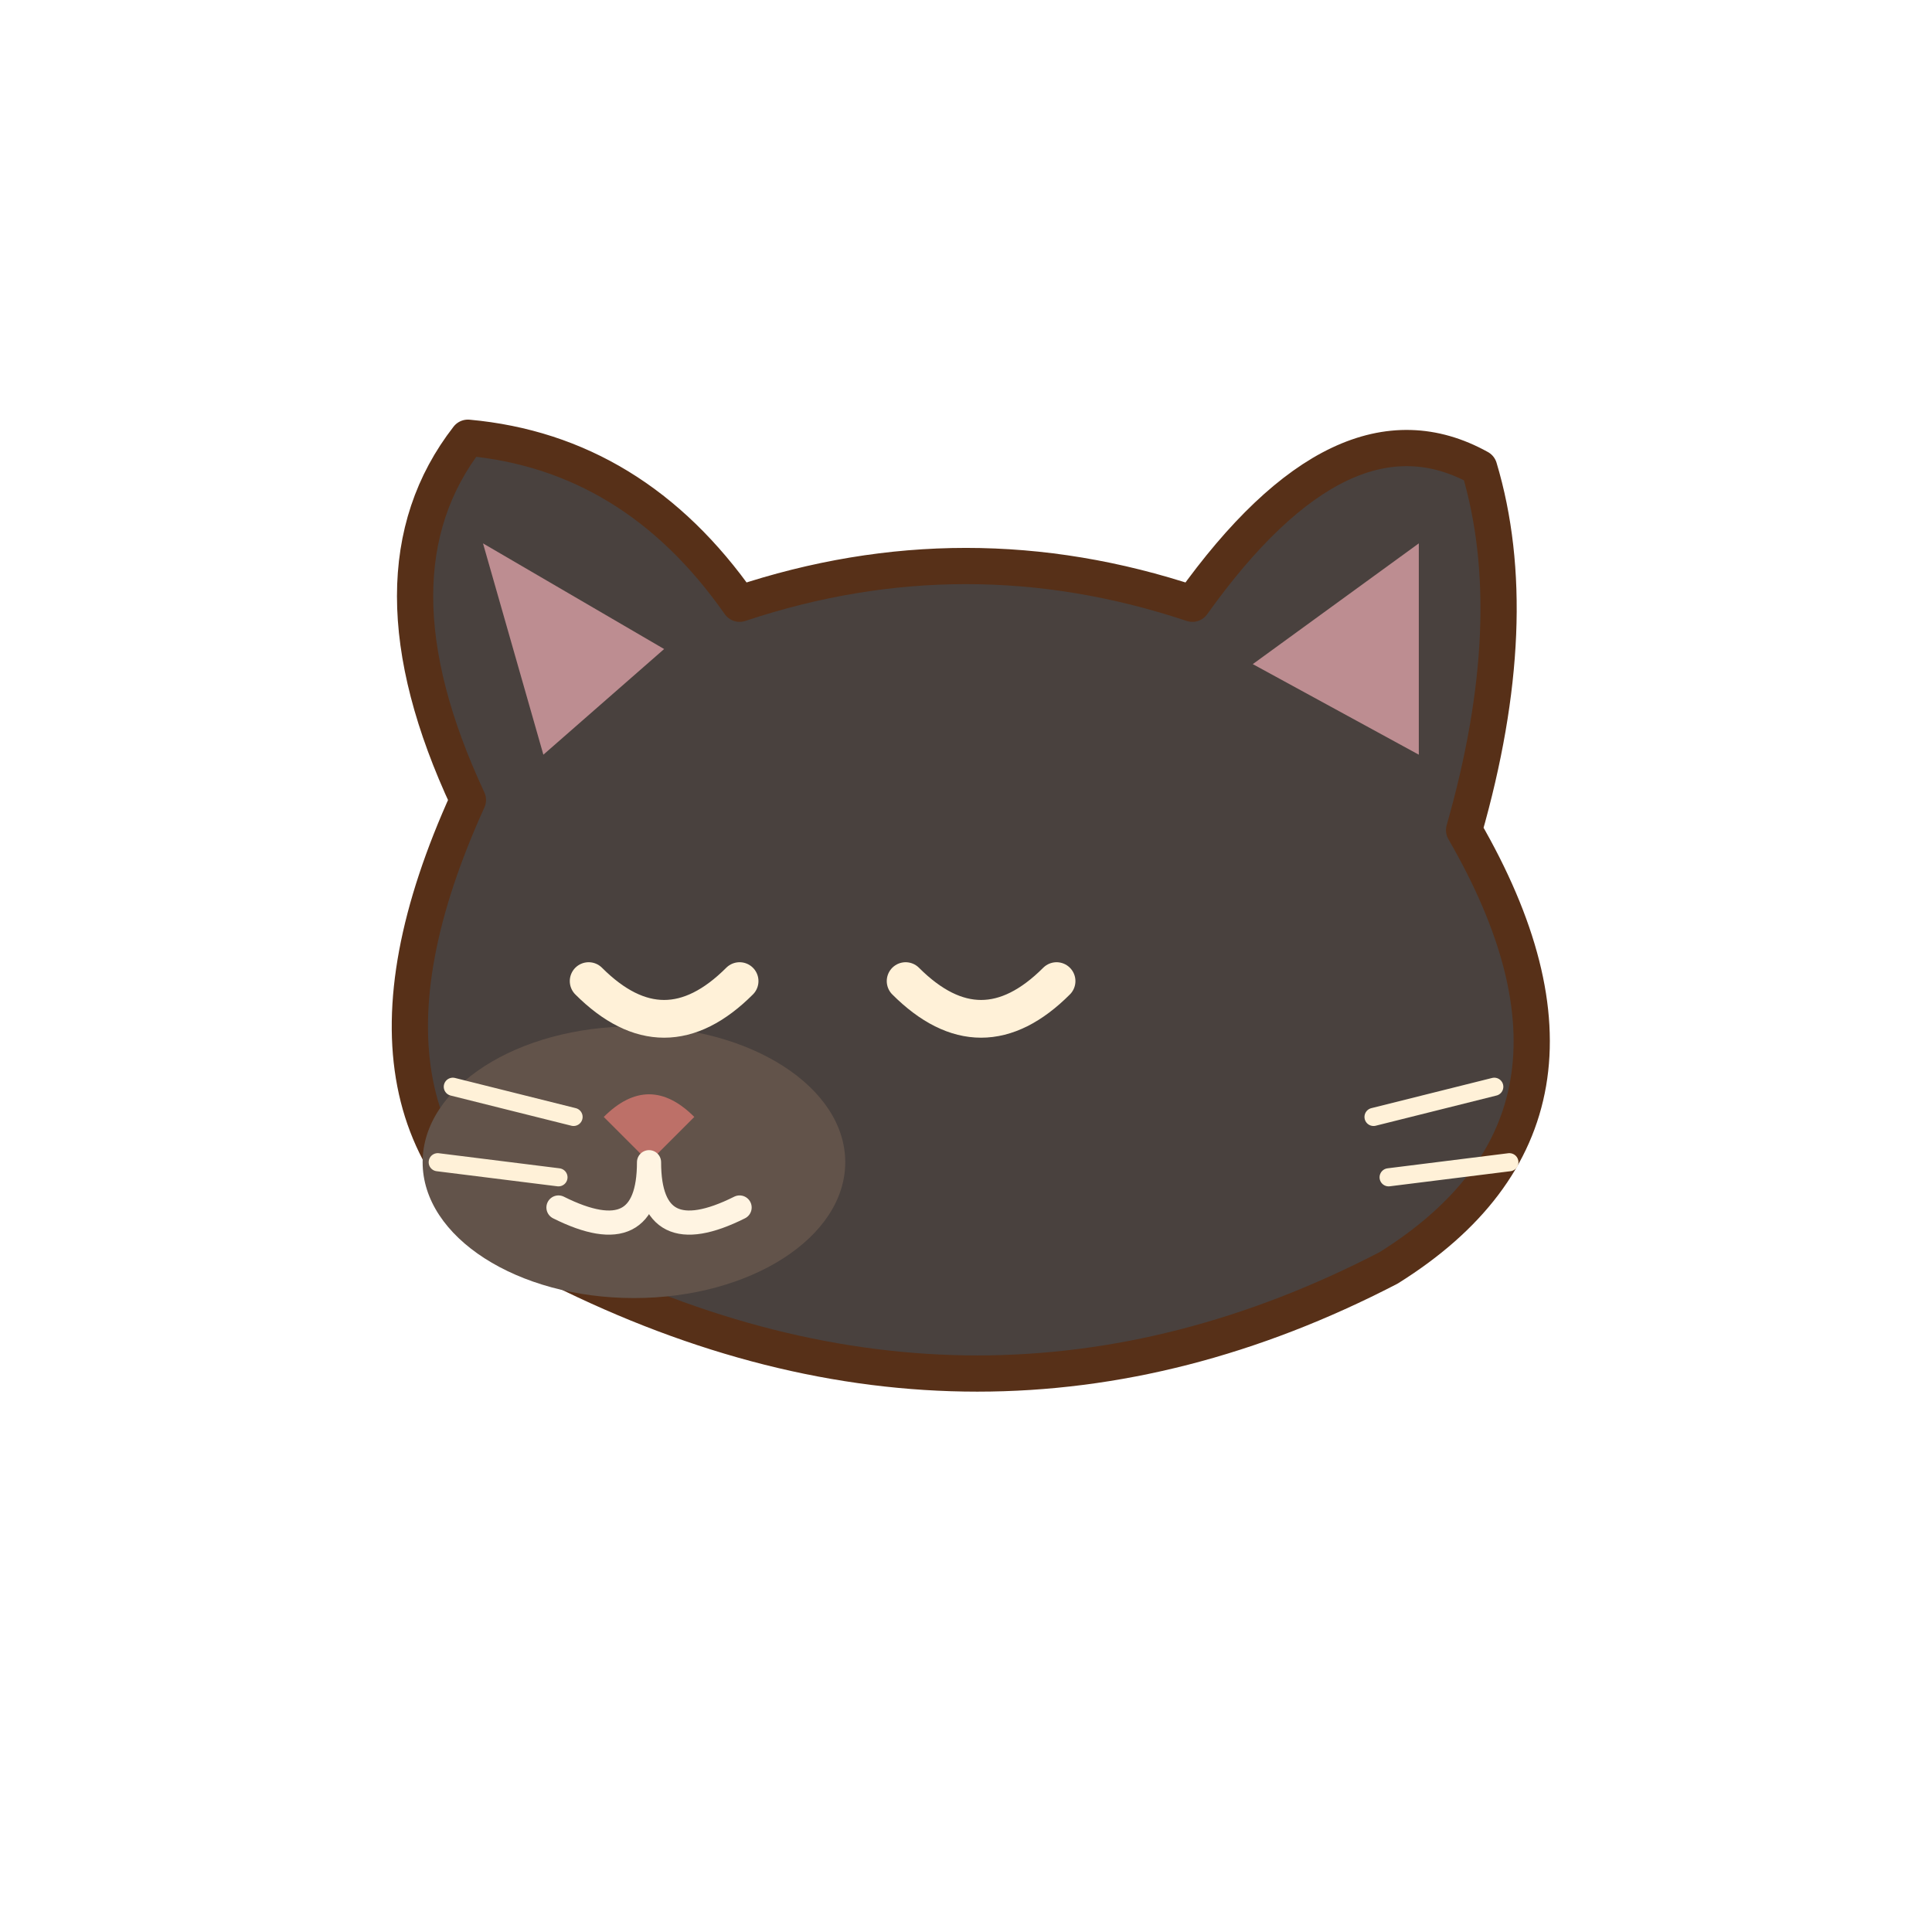
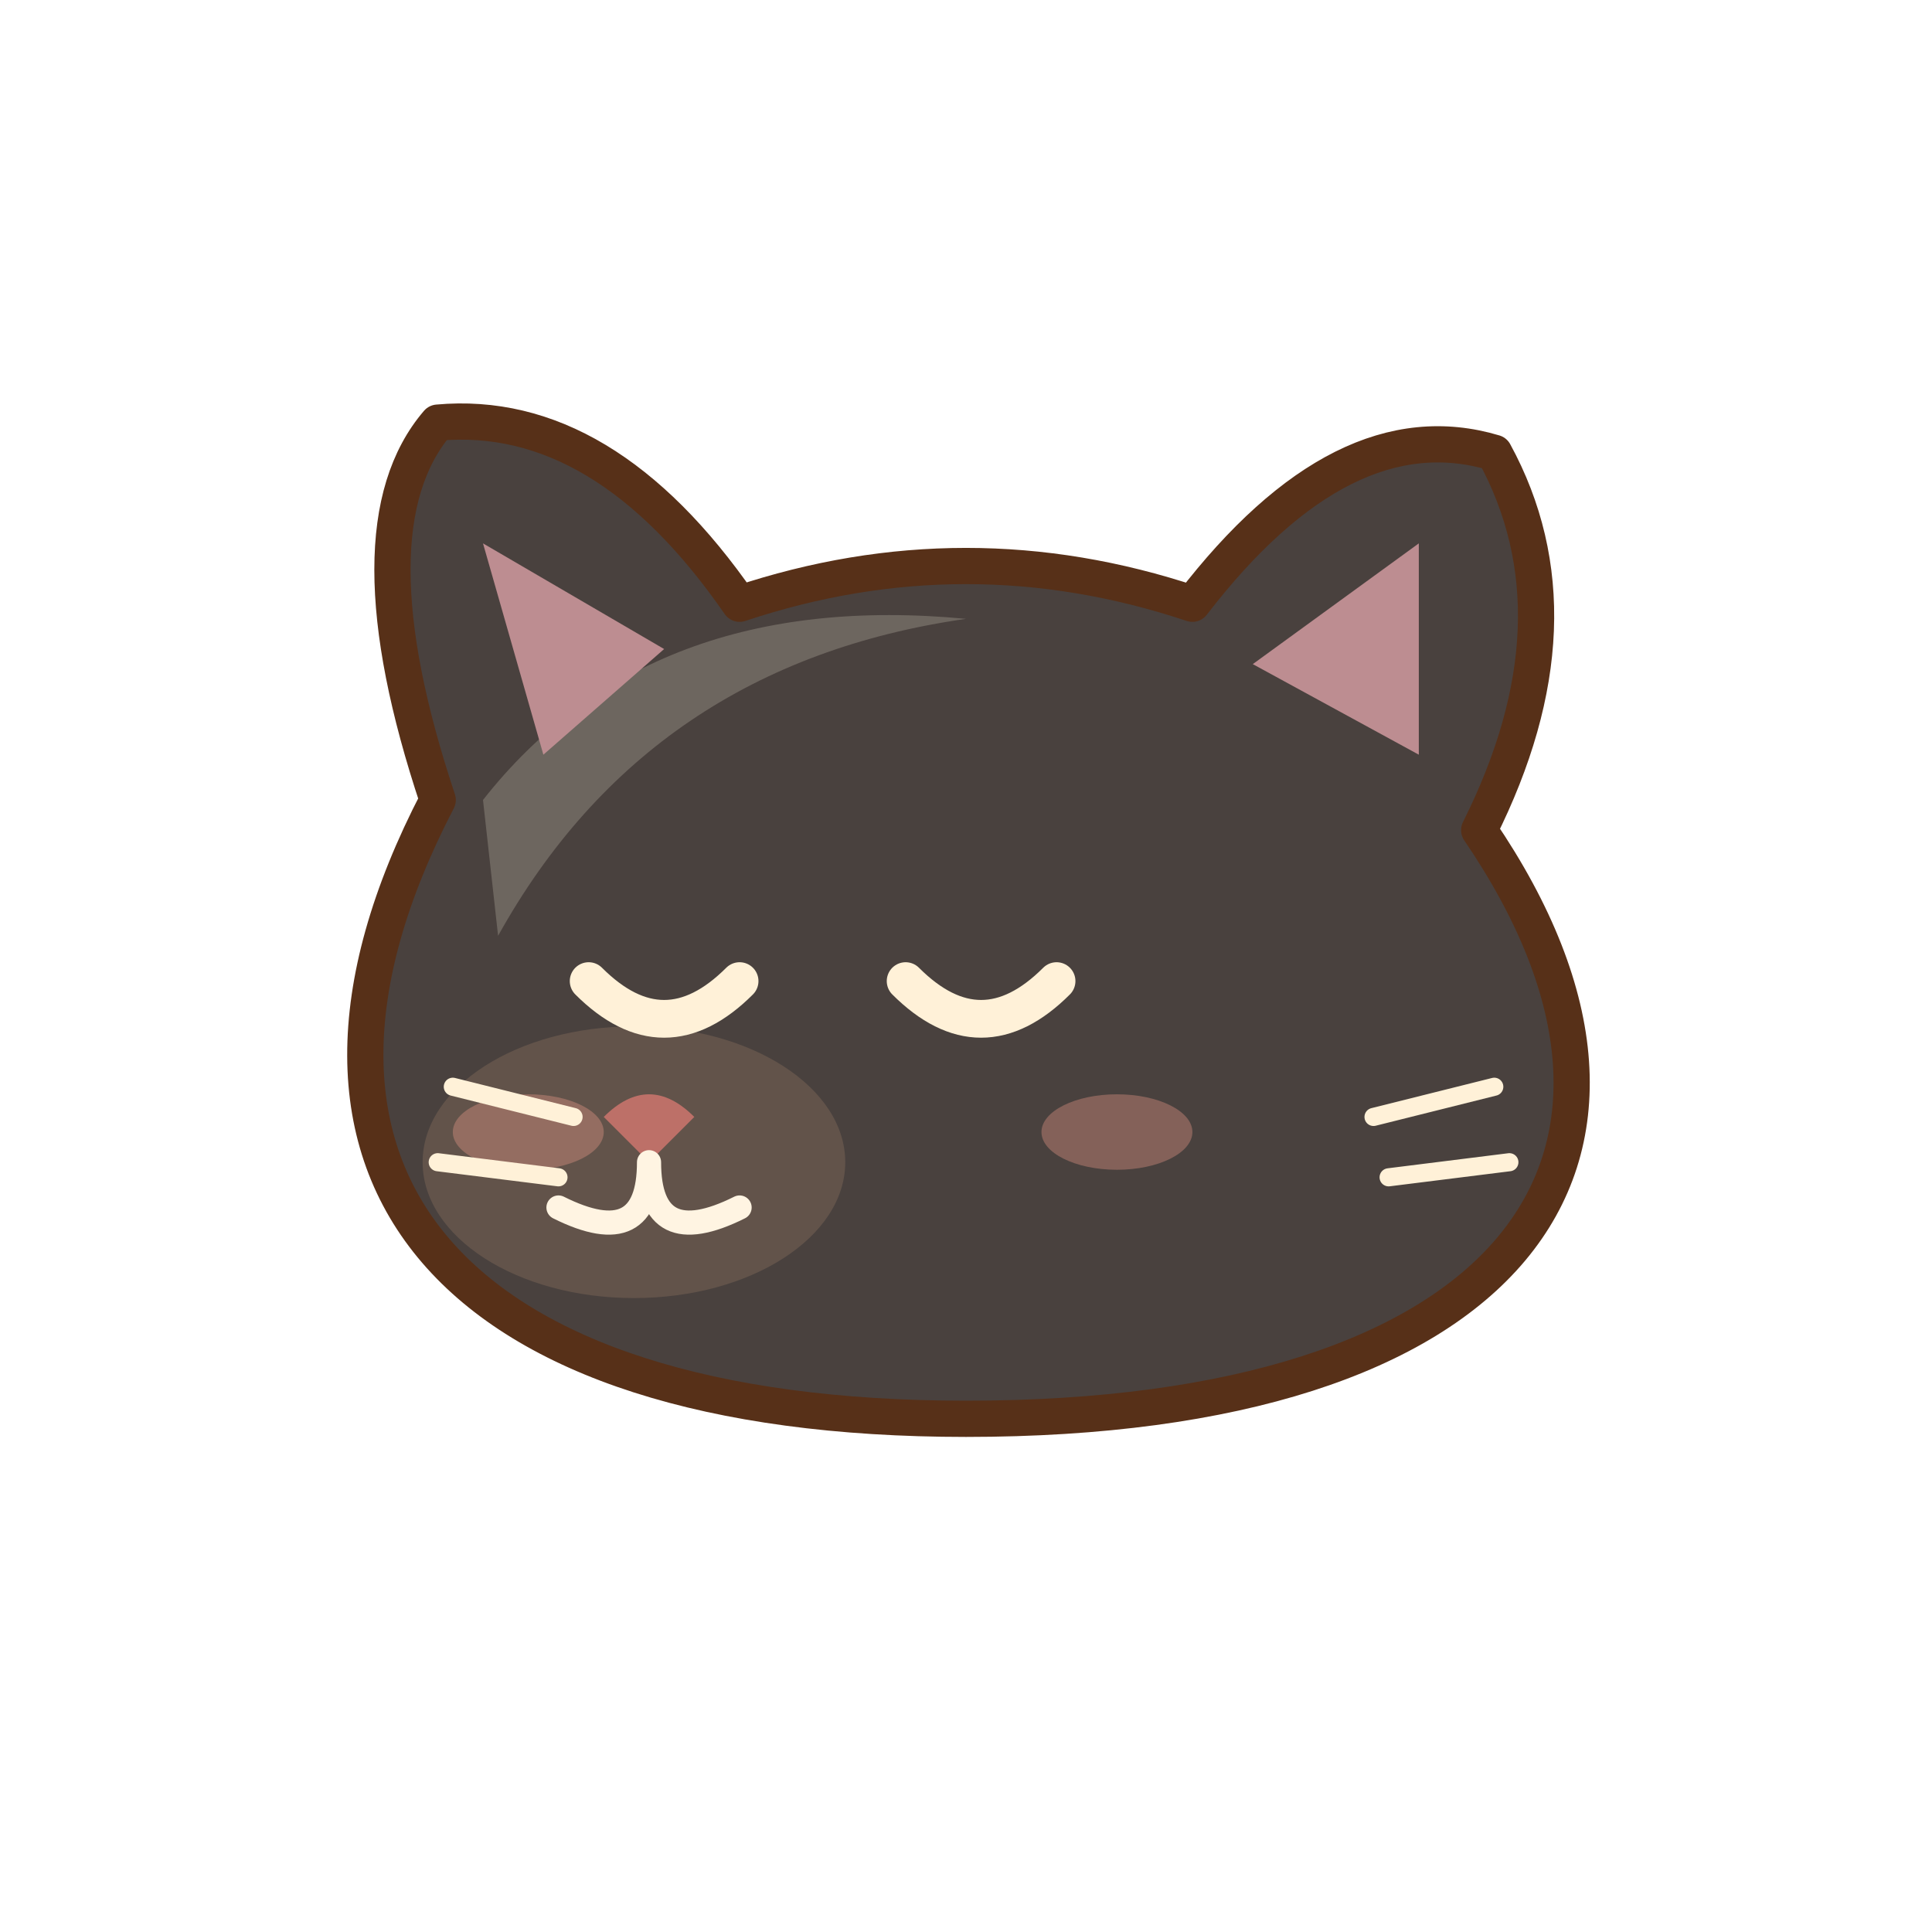
<svg xmlns="http://www.w3.org/2000/svg" width="128" height="128" viewBox="0 0 128 128">
  <g stroke-linecap="round" stroke-linejoin="round">
-     <path d="M31 53 Q24 38 31 29 Q42 30 49 40 Q64 35 79 40 Q89 26 98 31 Q101 41 97 55 Q108 74 92 84 Q65 98 37 84 Q21 75 31 53 Z" fill="#49413E" stroke="#573018" stroke-width="2.4" />
+     <path d="M29 53 Q23 35 29 28 Q40 27 49 40 Q64 35 79 40 Q89 27 99 30 Q105 41 98 55 C113 77 100 94 64 94 C30 94 16 78 29 53 Z" fill="#49413E" stroke="#573018" stroke-width="2.4" />
+     <g opacity="0.2">
+       <path d="M32 53 Q43 39 64 41 Q43 44 33 62 Z" fill="#FFF9E3" stroke="none" stroke-width="2.4" />
+     </g>
    <path d="M32 36 L36 50 L44 43 Z" fill="#BD8D91" stroke="none" stroke-width="2.4" />
    <path d="M94 36 L83 44 L94 50 Z" fill="#BD8D91" stroke="none" stroke-width="2.4" />
    <ellipse cx="42" cy="77" rx="14" ry="9" fill="#62534A" stroke="none" stroke-width="2.4" />
+     <g opacity="0.35">
+       <ellipse cx="35" cy="75" rx="5" ry="2.5" fill="#F29D8B" stroke="none" stroke-width="2.4" />
+       <ellipse cx="74" cy="75" rx="5" ry="2.5" fill="#F29D8B" stroke="none" stroke-width="2.4" />
+     </g>
    <path d="M39 65 Q44 70 49 65" fill="none" stroke="#FFF1D8" stroke-width="2.5" />
    <path d="M60 65 Q65 70 70 65" fill="none" stroke="#FFF1D8" stroke-width="2.5" />
    <path d="M40 74 Q43 71 46 74 L43 77 Z" fill="#BD7068" stroke="none" stroke-width="2.4" />
    <path d="M43 77 Q43 83 37 80 M43 77 Q43 83 49 80" fill="none" stroke="#FFF4E2" stroke-width="1.6" />
    <path d="M30 72 L38 74 M29 77 L37 78 M91 74 L99 72 M92 78 L100 77" fill="none" stroke="#FFF1D8" stroke-width="1.2" />
  </g>
</svg>
